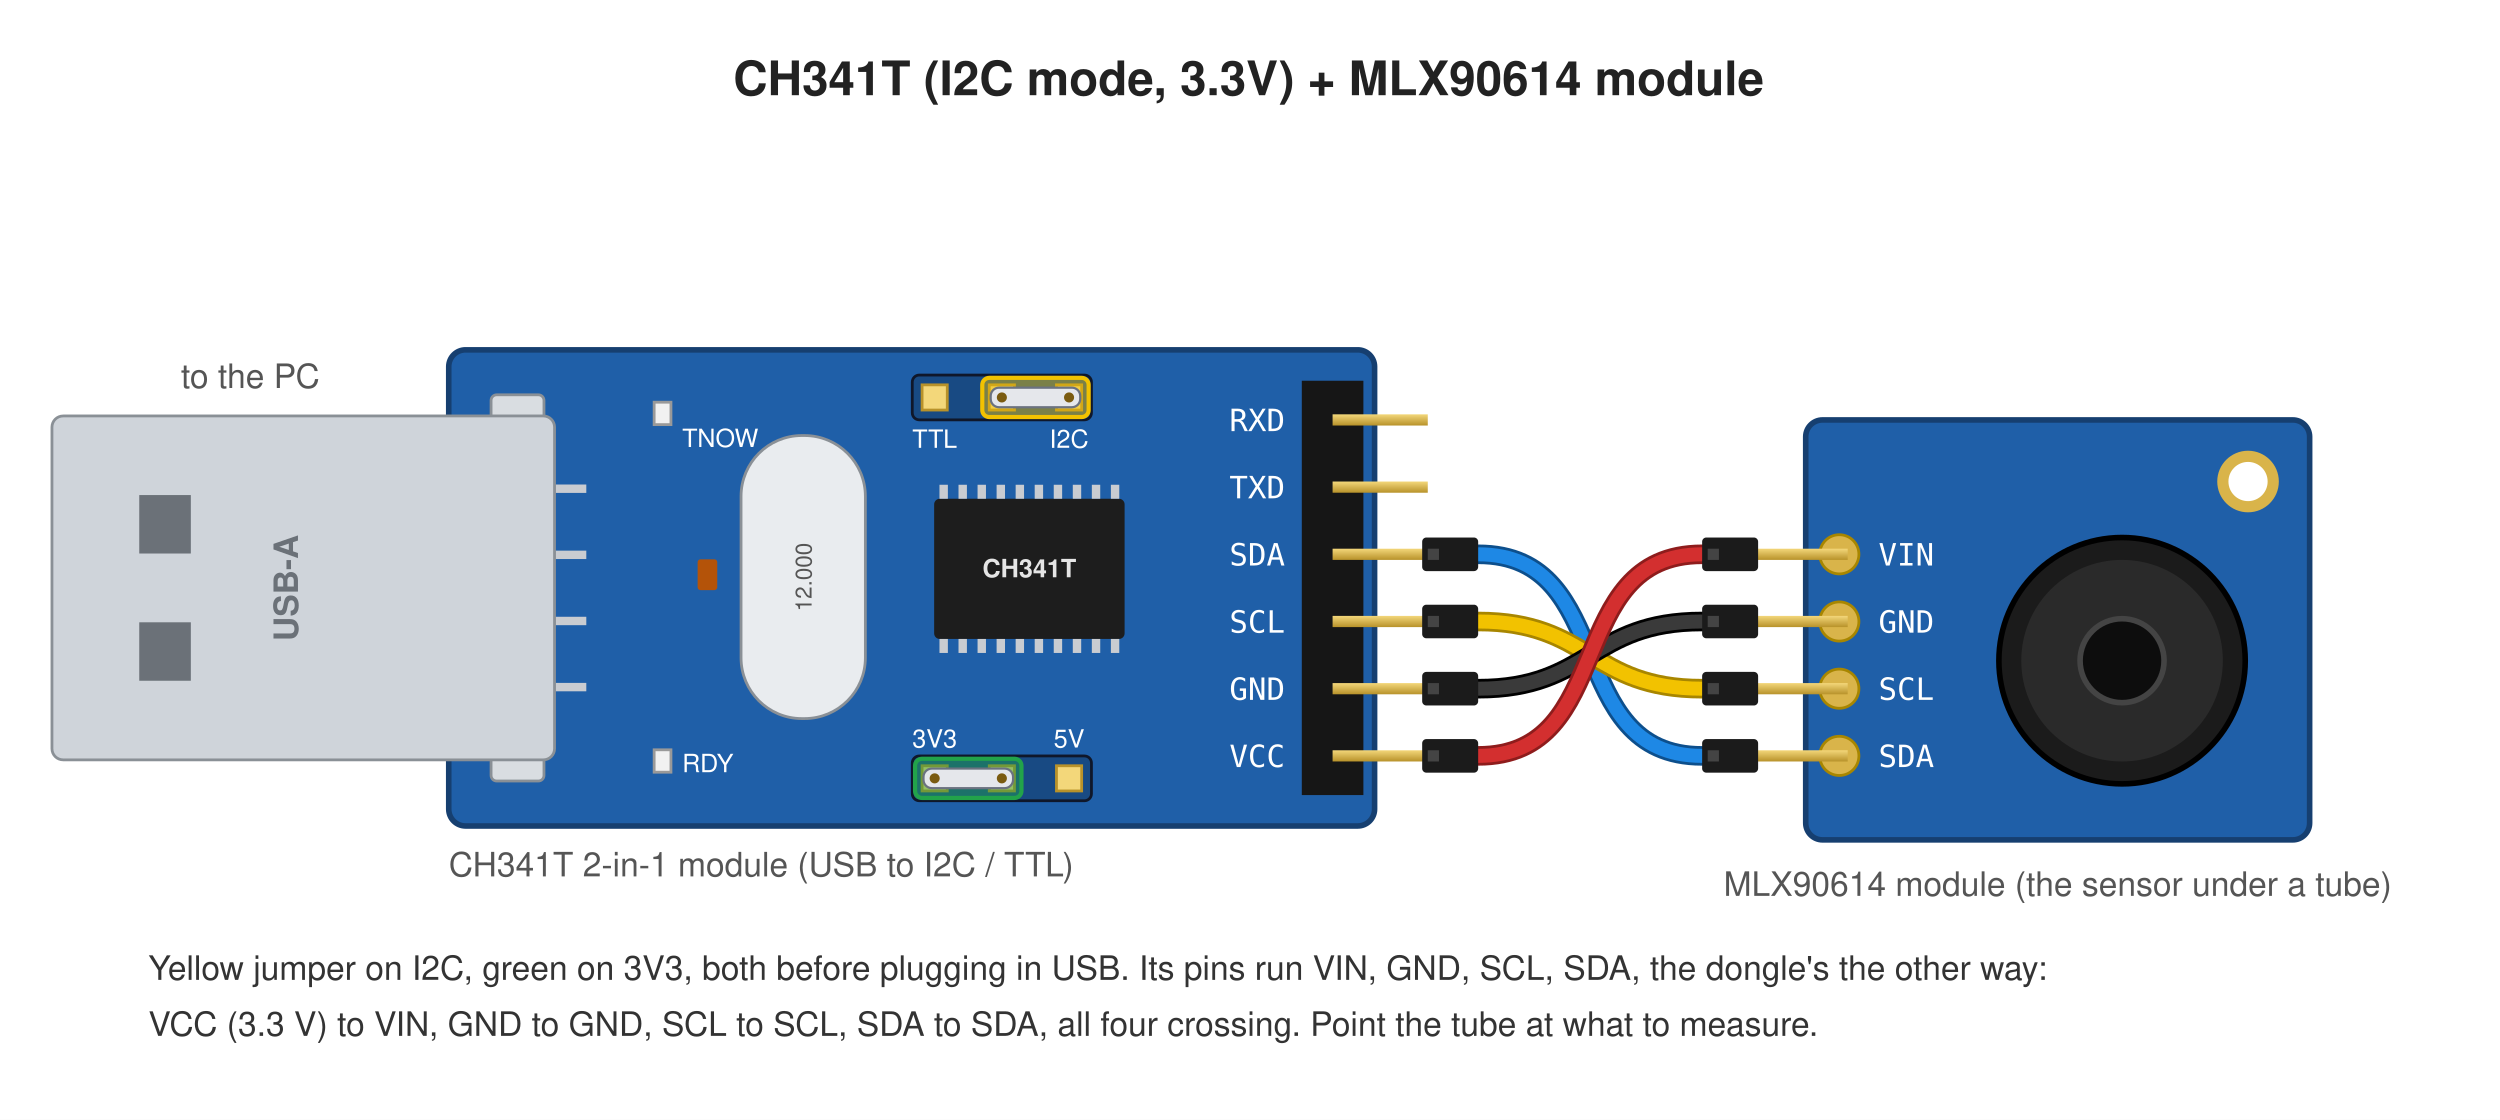
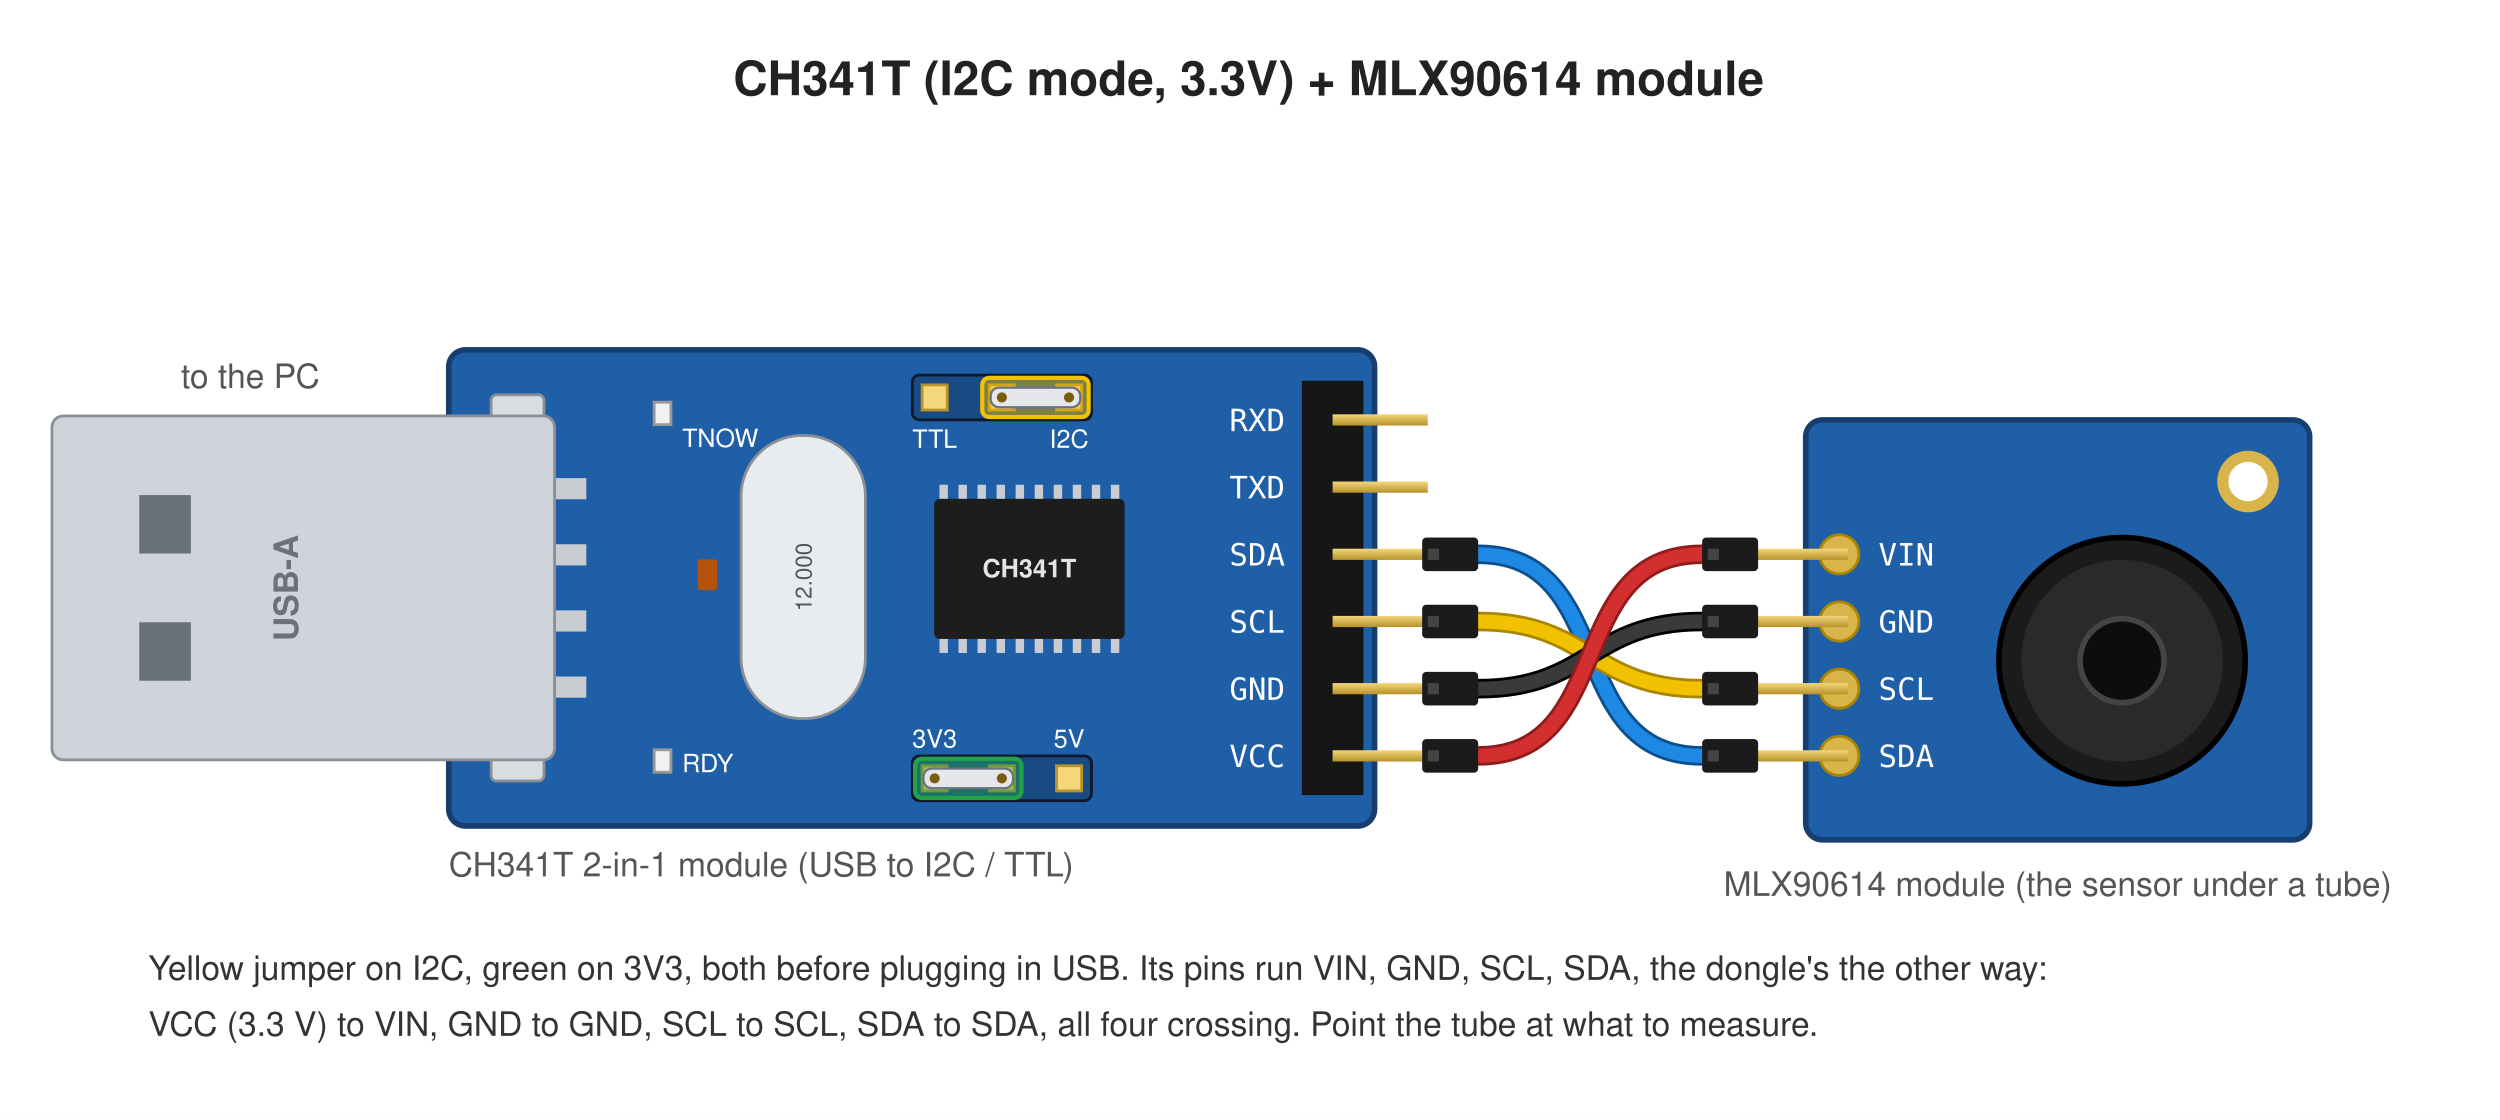
<svg xmlns="http://www.w3.org/2000/svg" viewBox="0 0 893 400" width="893" height="400" font-family="Helvetica, Arial, sans-serif">
  <style>@media (prefers-color-scheme: dark) { .bg { fill-opacity: 0.85 } }</style>
  <defs>
    <linearGradient id="metal" x1="0" y1="0" x2="0" y2="1">
      <stop offset="0" stop-color="#e9ecef" />
      <stop offset="0.5" stop-color="#b8bec5" />
      <stop offset="1" stop-color="#d9dde1" />
    </linearGradient>
    <linearGradient id="pin" x1="0" y1="0" x2="0" y2="1">
      <stop offset="0" stop-color="#f3d77a" />
      <stop offset="1" stop-color="#b8922a" />
    </linearGradient>
    <g id="dupont">
      <rect x="0" y="-6" width="20" height="12" rx="1.5" fill="#1b1b1b" />
      <rect x="2" y="-2" width="4" height="4" fill="#444" />
    </g>
  </defs>
  <rect class="bg" width="893" height="400" fill="#ffffff" />
  <text x="446" y="34" text-anchor="middle" font-size="17" font-weight="bold" fill="#222">CH341T (I2C mode, 3.3V) + MLX90614 module</text>
  <text x="89.425" y="138.583" text-anchor="middle" font-size="12" fill="#555">to the PC</text>
  <rect x="160.291" y="124.961" width="330.709" height="170.079" rx="6" fill="#1f5fa8" stroke="#163f70" stroke-width="2" />
  <rect x="175.409" y="141.024" width="18.898" height="9.449" rx="2" fill="#d9dde1" stroke="#8a9096" />
  <rect x="175.409" y="269.528" width="18.898" height="9.449" rx="2" fill="#d9dde1" stroke="#8a9096" />
-   <rect x="196.087" y="173.067" width="13.339" height="3" fill="#c9ccd1" />
-   <rect x="196.087" y="196.689" width="13.339" height="3" fill="#c9ccd1" />
-   <rect x="196.087" y="220.311" width="13.339" height="3" fill="#c9ccd1" />
-   <rect x="196.087" y="243.933" width="13.339" height="3" fill="#c9ccd1" />
+   <rect x="196.087" y="170.787" width="13.339" height="7.559" fill="#c9ccd1" />
+   <rect x="196.087" y="194.409" width="13.339" height="7.559" fill="#c9ccd1" />
+   <rect x="196.087" y="218.031" width="13.339" height="7.559" fill="#c9ccd1" />
+   <rect x="196.087" y="241.654" width="13.339" height="7.559" fill="#c9ccd1" />
  <rect x="18.559" y="148.583" width="179.528" height="122.835" rx="4" fill="#cfd4da" stroke="#8a9096" />
  <rect x="49.74" y="176.835" width="18.425" height="20.882" fill="#6b7178" />
  <rect x="49.74" y="222.283" width="18.425" height="20.882" fill="#6b7178" />
  <text transform="translate(106.4331 210.0) rotate(-90)" text-anchor="middle" font-size="12" font-weight="bold" fill="#6b7178">USB-A</text>
  <text x="160.291" y="313.039" font-size="12" fill="#555">CH341T 2-in-1 module (USB to I2C / TTL)</text>
  <rect x="465.0" y="136.0" width="22" height="148.0" fill="#161616" />
  <g fill="url(#pin)">
    <rect x="476.0" y="148.0" width="34.0" height="4" />
    <rect x="476.0" y="172.0" width="34.0" height="4" />
    <rect x="476.0" y="196.0" width="34.0" height="4" />
    <rect x="476.0" y="220.0" width="34.0" height="4" />
    <rect x="476.0" y="244.0" width="34.0" height="4" />
    <rect x="476.0" y="268.0" width="34.0" height="4" />
  </g>
  <g font-size="11" fill="#fff" font-family="Menlo, Consolas, monospace" text-anchor="end">
    <text x="459.0" y="154.0">RXD</text>
    <text x="459.0" y="178.0">TXD</text>
    <text x="459.0" y="202.0">SDA</text>
    <text x="459.0" y="226.0">SCL</text>
    <text x="459.0" y="250.0">GND</text>
    <text x="459.0" y="274.0">VCC</text>
  </g>
  <rect x="333.677" y="178.157" width="68.031" height="50.079" rx="2" fill="#1d1d1d" />
  <rect x="335.579" y="173.157" width="3" height="5" fill="#c9ccd1" />
  <rect x="335.579" y="228.236" width="3" height="5" fill="#c9ccd1" />
  <rect x="342.382" y="173.157" width="3" height="5" fill="#c9ccd1" />
  <rect x="342.382" y="228.236" width="3" height="5" fill="#c9ccd1" />
  <rect x="349.185" y="173.157" width="3" height="5" fill="#c9ccd1" />
  <rect x="349.185" y="228.236" width="3" height="5" fill="#c9ccd1" />
  <rect x="355.988" y="173.157" width="3" height="5" fill="#c9ccd1" />
  <rect x="355.988" y="228.236" width="3" height="5" fill="#c9ccd1" />
  <rect x="362.791" y="173.157" width="3" height="5" fill="#c9ccd1" />
  <rect x="362.791" y="228.236" width="3" height="5" fill="#c9ccd1" />
  <rect x="369.594" y="173.157" width="3" height="5" fill="#c9ccd1" />
  <rect x="369.594" y="228.236" width="3" height="5" fill="#c9ccd1" />
  <rect x="376.398" y="173.157" width="3" height="5" fill="#c9ccd1" />
  <rect x="376.398" y="228.236" width="3" height="5" fill="#c9ccd1" />
  <rect x="383.201" y="173.157" width="3" height="5" fill="#c9ccd1" />
  <rect x="383.201" y="228.236" width="3" height="5" fill="#c9ccd1" />
  <rect x="390.004" y="173.157" width="3" height="5" fill="#c9ccd1" />
  <rect x="390.004" y="228.236" width="3" height="5" fill="#c9ccd1" />
  <rect x="396.807" y="173.157" width="3" height="5" fill="#c9ccd1" />
  <rect x="396.807" y="228.236" width="3" height="5" fill="#c9ccd1" />
  <text x="367.693" y="206.197" text-anchor="middle" font-size="9" font-weight="bold" fill="#e5e5e5">CH341T</text>
  <rect x="264.701" y="155.575" width="44.409" height="101.102" rx="21.732" fill="#e9ecef" stroke="#8a9096" />
  <text transform="translate(289.9055 206.126) rotate(-90)" text-anchor="middle" font-size="8" fill="#555">12.000</text>
  <rect x="249.197" y="199.795" width="7" height="11" rx="1" fill="#b45309" />
  <rect x="325.866" y="133.969" width="64" height="16" rx="2.5" fill="#000" fill-opacity="0.22" stroke="#0f172a" stroke-width="1" />
  <rect x="377.366" y="137.469" width="9" height="9" fill="#f3d77a" stroke="#b8922a" />
  <rect x="353.366" y="137.469" width="9" height="9" fill="#f3d77a" stroke="#b8922a" />
  <rect x="329.366" y="137.469" width="9" height="9" fill="#f3d77a" stroke="#b8922a" />
  <rect x="350.866" y="134.969" width="38" height="14" rx="2.5" fill="#f2c200" fill-opacity="0.45" stroke="#f2c200" stroke-width="1.5" />
  <rect x="353.866" y="138.469" width="32" height="7" rx="3" fill="#e5e7eb" stroke="#6b7280" stroke-width="0.8" />
  <circle cx="357.866" cy="141.969" r="1.8" fill="#7a5b10" />
  <circle cx="381.866" cy="141.969" r="1.8" fill="#7a5b10" />
  <rect x="325.866" y="270.031" width="64" height="16" rx="2.5" fill="#000" fill-opacity="0.22" stroke="#0f172a" stroke-width="1" />
  <rect x="377.366" y="273.531" width="9" height="9" fill="#f3d77a" stroke="#b8922a" />
  <rect x="353.366" y="273.531" width="9" height="9" fill="#f3d77a" stroke="#b8922a" />
  <rect x="329.366" y="273.531" width="9" height="9" fill="#f3d77a" stroke="#b8922a" />
  <rect x="326.866" y="271.031" width="38" height="14" rx="2.5" fill="#22a34a" fill-opacity="0.45" stroke="#22a34a" stroke-width="1.5" />
  <rect x="329.866" y="274.531" width="32" height="7" rx="3" fill="#e5e7eb" stroke="#6b7280" stroke-width="0.8" />
  <circle cx="333.866" cy="278.031" r="1.8" fill="#7a5b10" />
  <circle cx="357.866" cy="278.031" r="1.8" fill="#7a5b10" />
  <text x="381.866" y="159.969" text-anchor="middle" font-size="9" fill="#fff">I2C</text>
  <text x="333.866" y="159.969" text-anchor="middle" font-size="9" fill="#fff">TTL</text>
  <text x="381.866" y="267.031" text-anchor="middle" font-size="9" fill="#fff">5V</text>
  <text x="333.866" y="267.031" text-anchor="middle" font-size="9" fill="#fff">3V3</text>
  <rect x="233.661" y="143.669" width="6" height="8" fill="#f1f1f1" stroke="#999" />
  <text x="243.661" y="159.669" font-size="9" fill="#fff">TNOW</text>
  <rect x="233.661" y="267.827" width="6" height="8" fill="#f1f1f1" stroke="#999" />
  <text x="243.661" y="275.827" font-size="9" fill="#fff">RDY</text>
  <g transform="translate(33 0)">
    <rect x="612" y="150" width="180" height="150" rx="6" fill="#1f5fa8" stroke="#163f70" stroke-width="2" />
    <circle cx="770" cy="172" r="9" fill="#fff" stroke="#d9b44a" stroke-width="4" />
    <g fill="#d9b44a" stroke="#a88600">
      <circle cx="624" cy="198" r="7" />
      <circle cx="624" cy="222" r="7" />
      <circle cx="624" cy="246" r="7" />
      <circle cx="624" cy="270" r="7" />
    </g>
    <g fill="url(#pin)">
      <rect x="593" y="196" width="34" height="4" />
      <rect x="593" y="220" width="34" height="4" />
      <rect x="593" y="244" width="34" height="4" />
      <rect x="593" y="268" width="34" height="4" />
    </g>
    <g font-size="11" fill="#fff" font-family="Menlo, Consolas, monospace">
      <text x="638" y="202">VIN</text>
      <text x="638" y="226">GND</text>
      <text x="638" y="250">SCL</text>
      <text x="638" y="274">SDA</text>
    </g>
    <circle cx="725" cy="236" r="44" fill="#1b1b1b" stroke="#000" stroke-width="2" />
    <circle cx="725" cy="236" r="36" fill="#2a2a2a" />
    <circle cx="725" cy="236" r="15" fill="#0d0d0d" stroke="#444" stroke-width="2" />
    <text x="702" y="320" text-anchor="middle" font-size="12" fill="#555">MLX90614 module (the sensor under a tube)</text>
    <g stroke-linecap="round" fill="none">
      <path d="M495 198 C 545 198, 525 270, 575 270" stroke="#0d4f8c" stroke-width="7" />
      <path d="M495 198 C 545 198, 525 270, 575 270" stroke="#1e88e5" stroke-width="5" />
      <path d="M495 222 C 535 222, 535 246, 575 246" stroke="#a88600" stroke-width="7" />
      <path d="M495 222 C 535 222, 535 246, 575 246" stroke="#f2c200" stroke-width="5" />
      <path d="M495 246 C 535 246, 535 222, 575 222" stroke="#000" stroke-width="7" />
      <path d="M495 246 C 535 246, 535 222, 575 222" stroke="#3a3a3a" stroke-width="5" />
      <path d="M495 270 C 545 270, 525 198, 575 198" stroke="#8e1c1c" stroke-width="7" />
      <path d="M495 270 C 545 270, 525 198, 575 198" stroke="#d32f2f" stroke-width="5" />
    </g>
    <use href="#dupont" x="475" y="198" />
    <use href="#dupont" x="475" y="222" />
    <use href="#dupont" x="475" y="246" />
    <use href="#dupont" x="475" y="270" />
    <use href="#dupont" x="575" y="198" />
    <use href="#dupont" x="575" y="222" />
    <use href="#dupont" x="575" y="246" />
    <use href="#dupont" x="575" y="270" />
    <g font-size="12" fill="#333">
      <text x="20" y="350">Yellow jumper on I2C, green on 3V3, both before plugging in USB. Its pins run VIN, GND, SCL, SDA, the dongle's the other way:</text>
      <text x="20" y="370">VCC (3.3 V) to VIN, GND to GND, SCL to SCL, SDA to SDA, all four crossing. Point the tube at what to measure.</text>
    </g>
  </g>
</svg>
